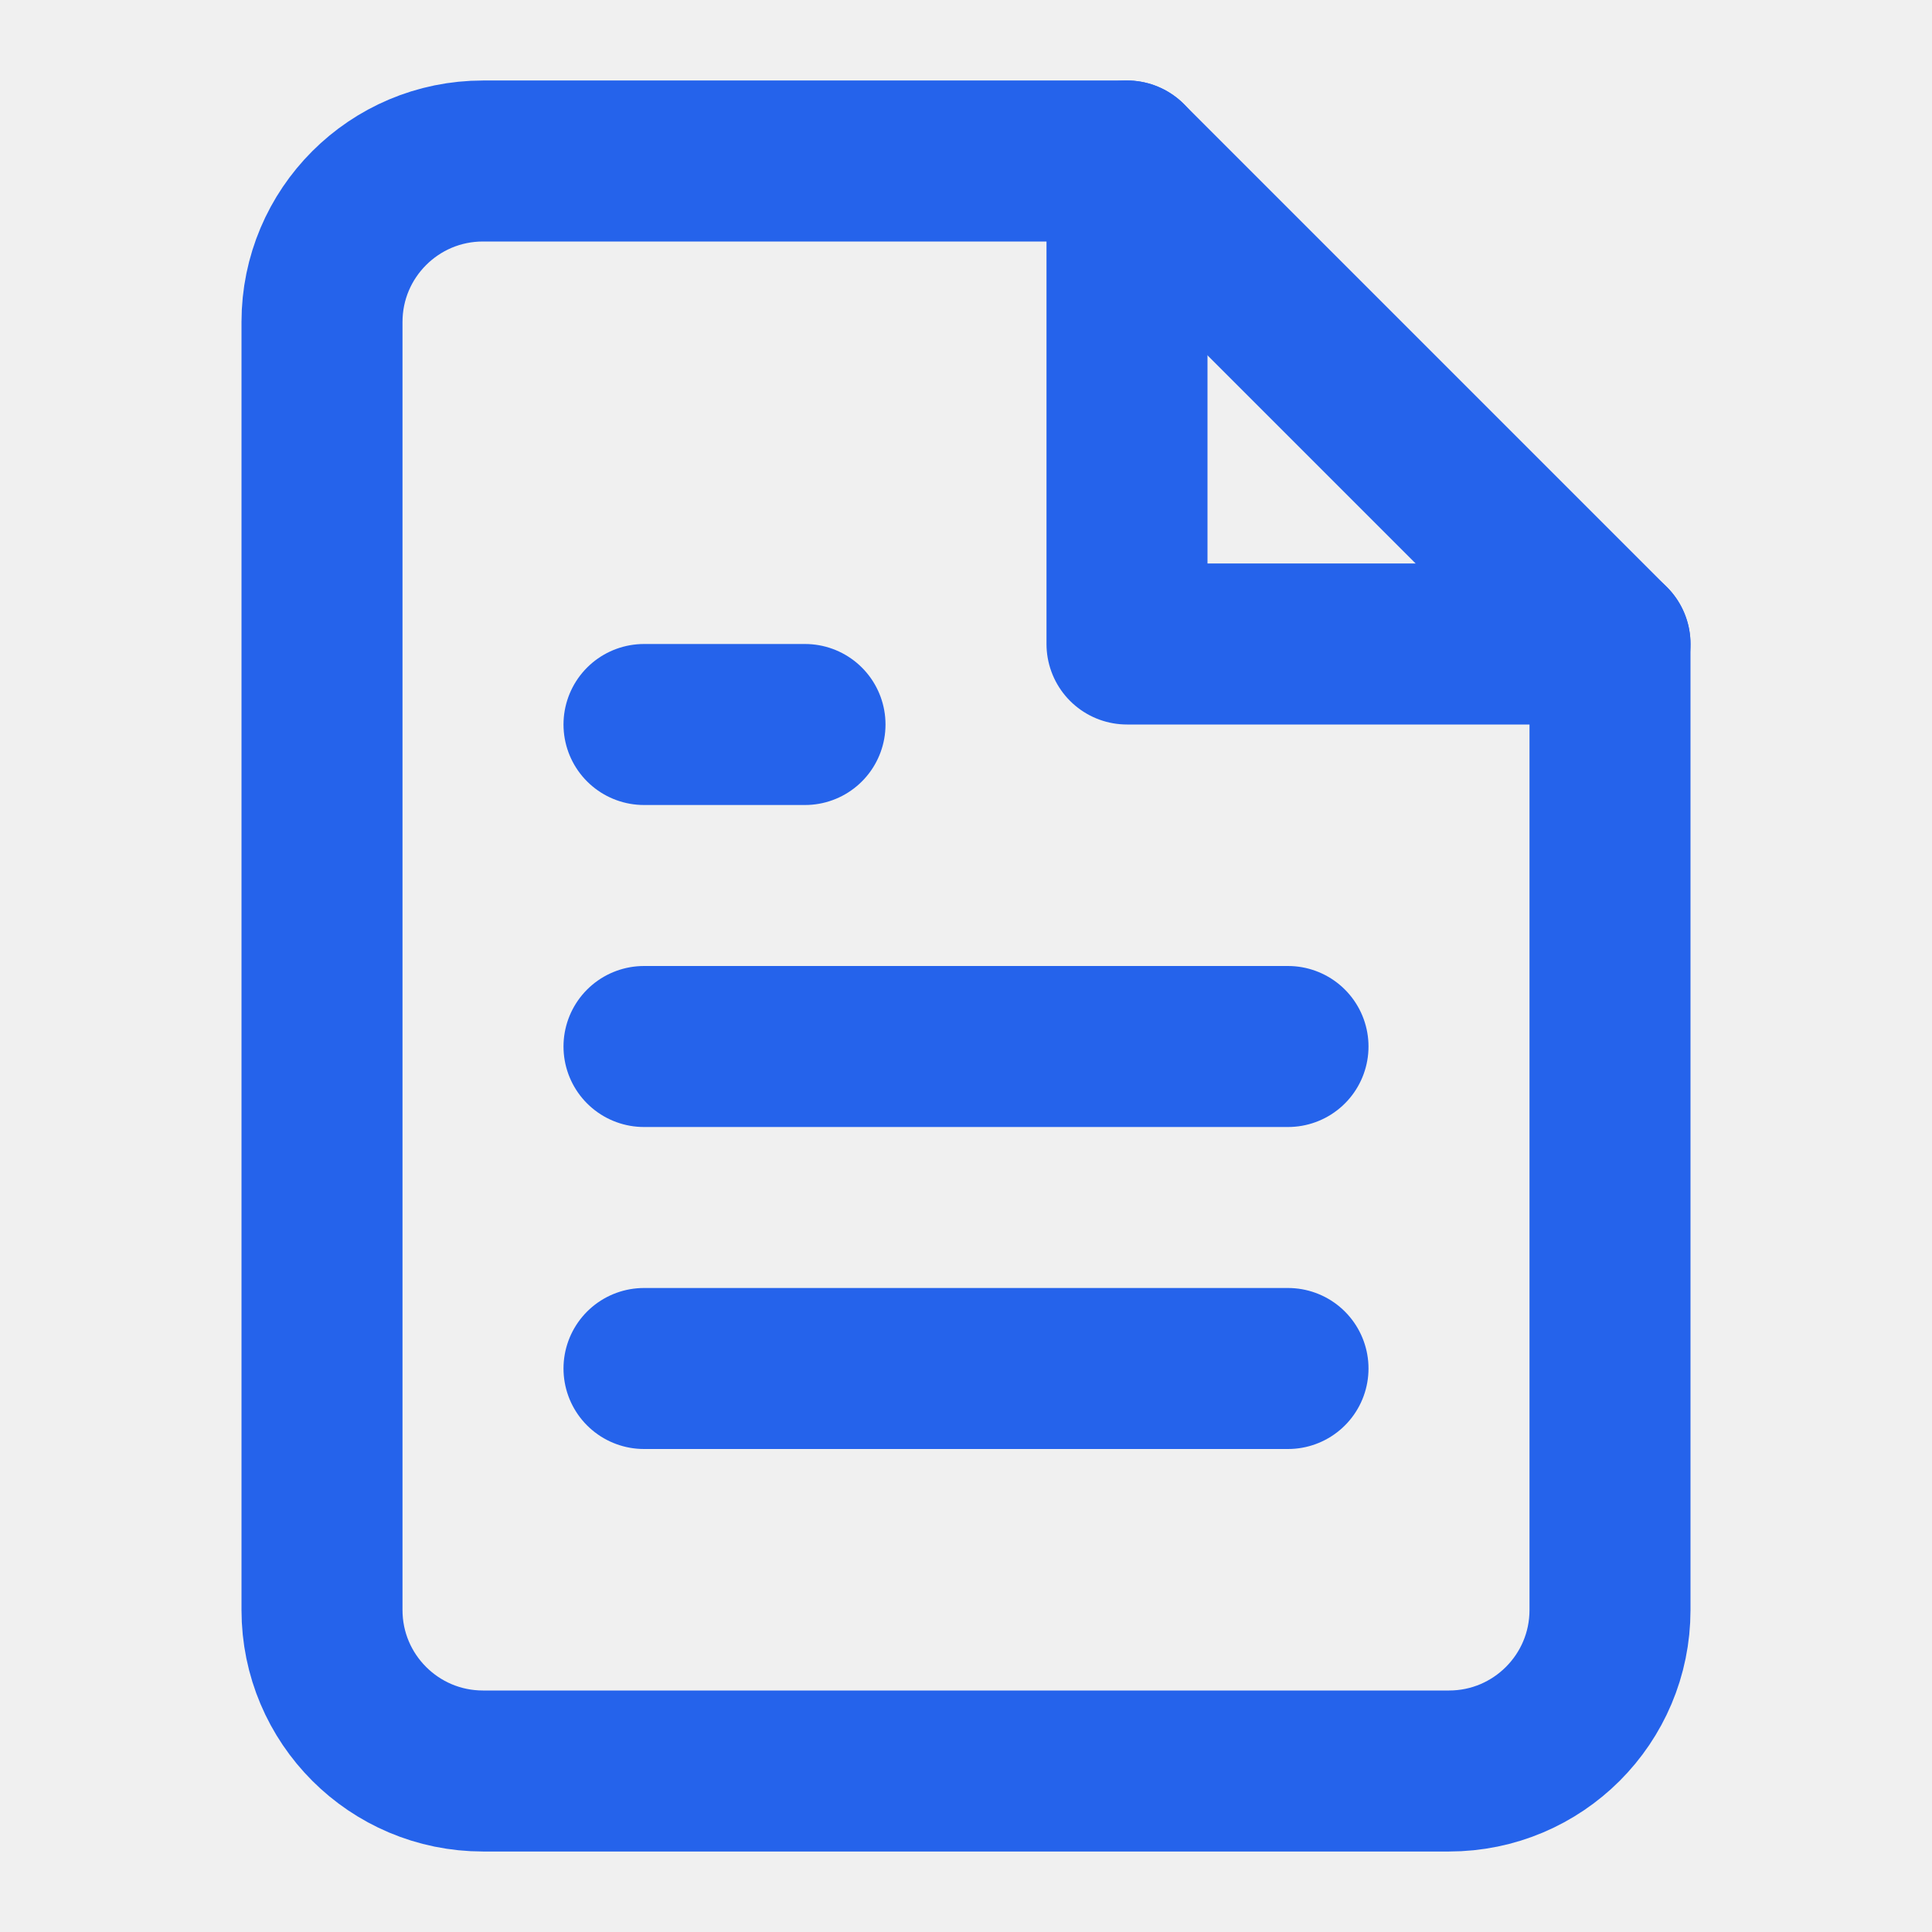
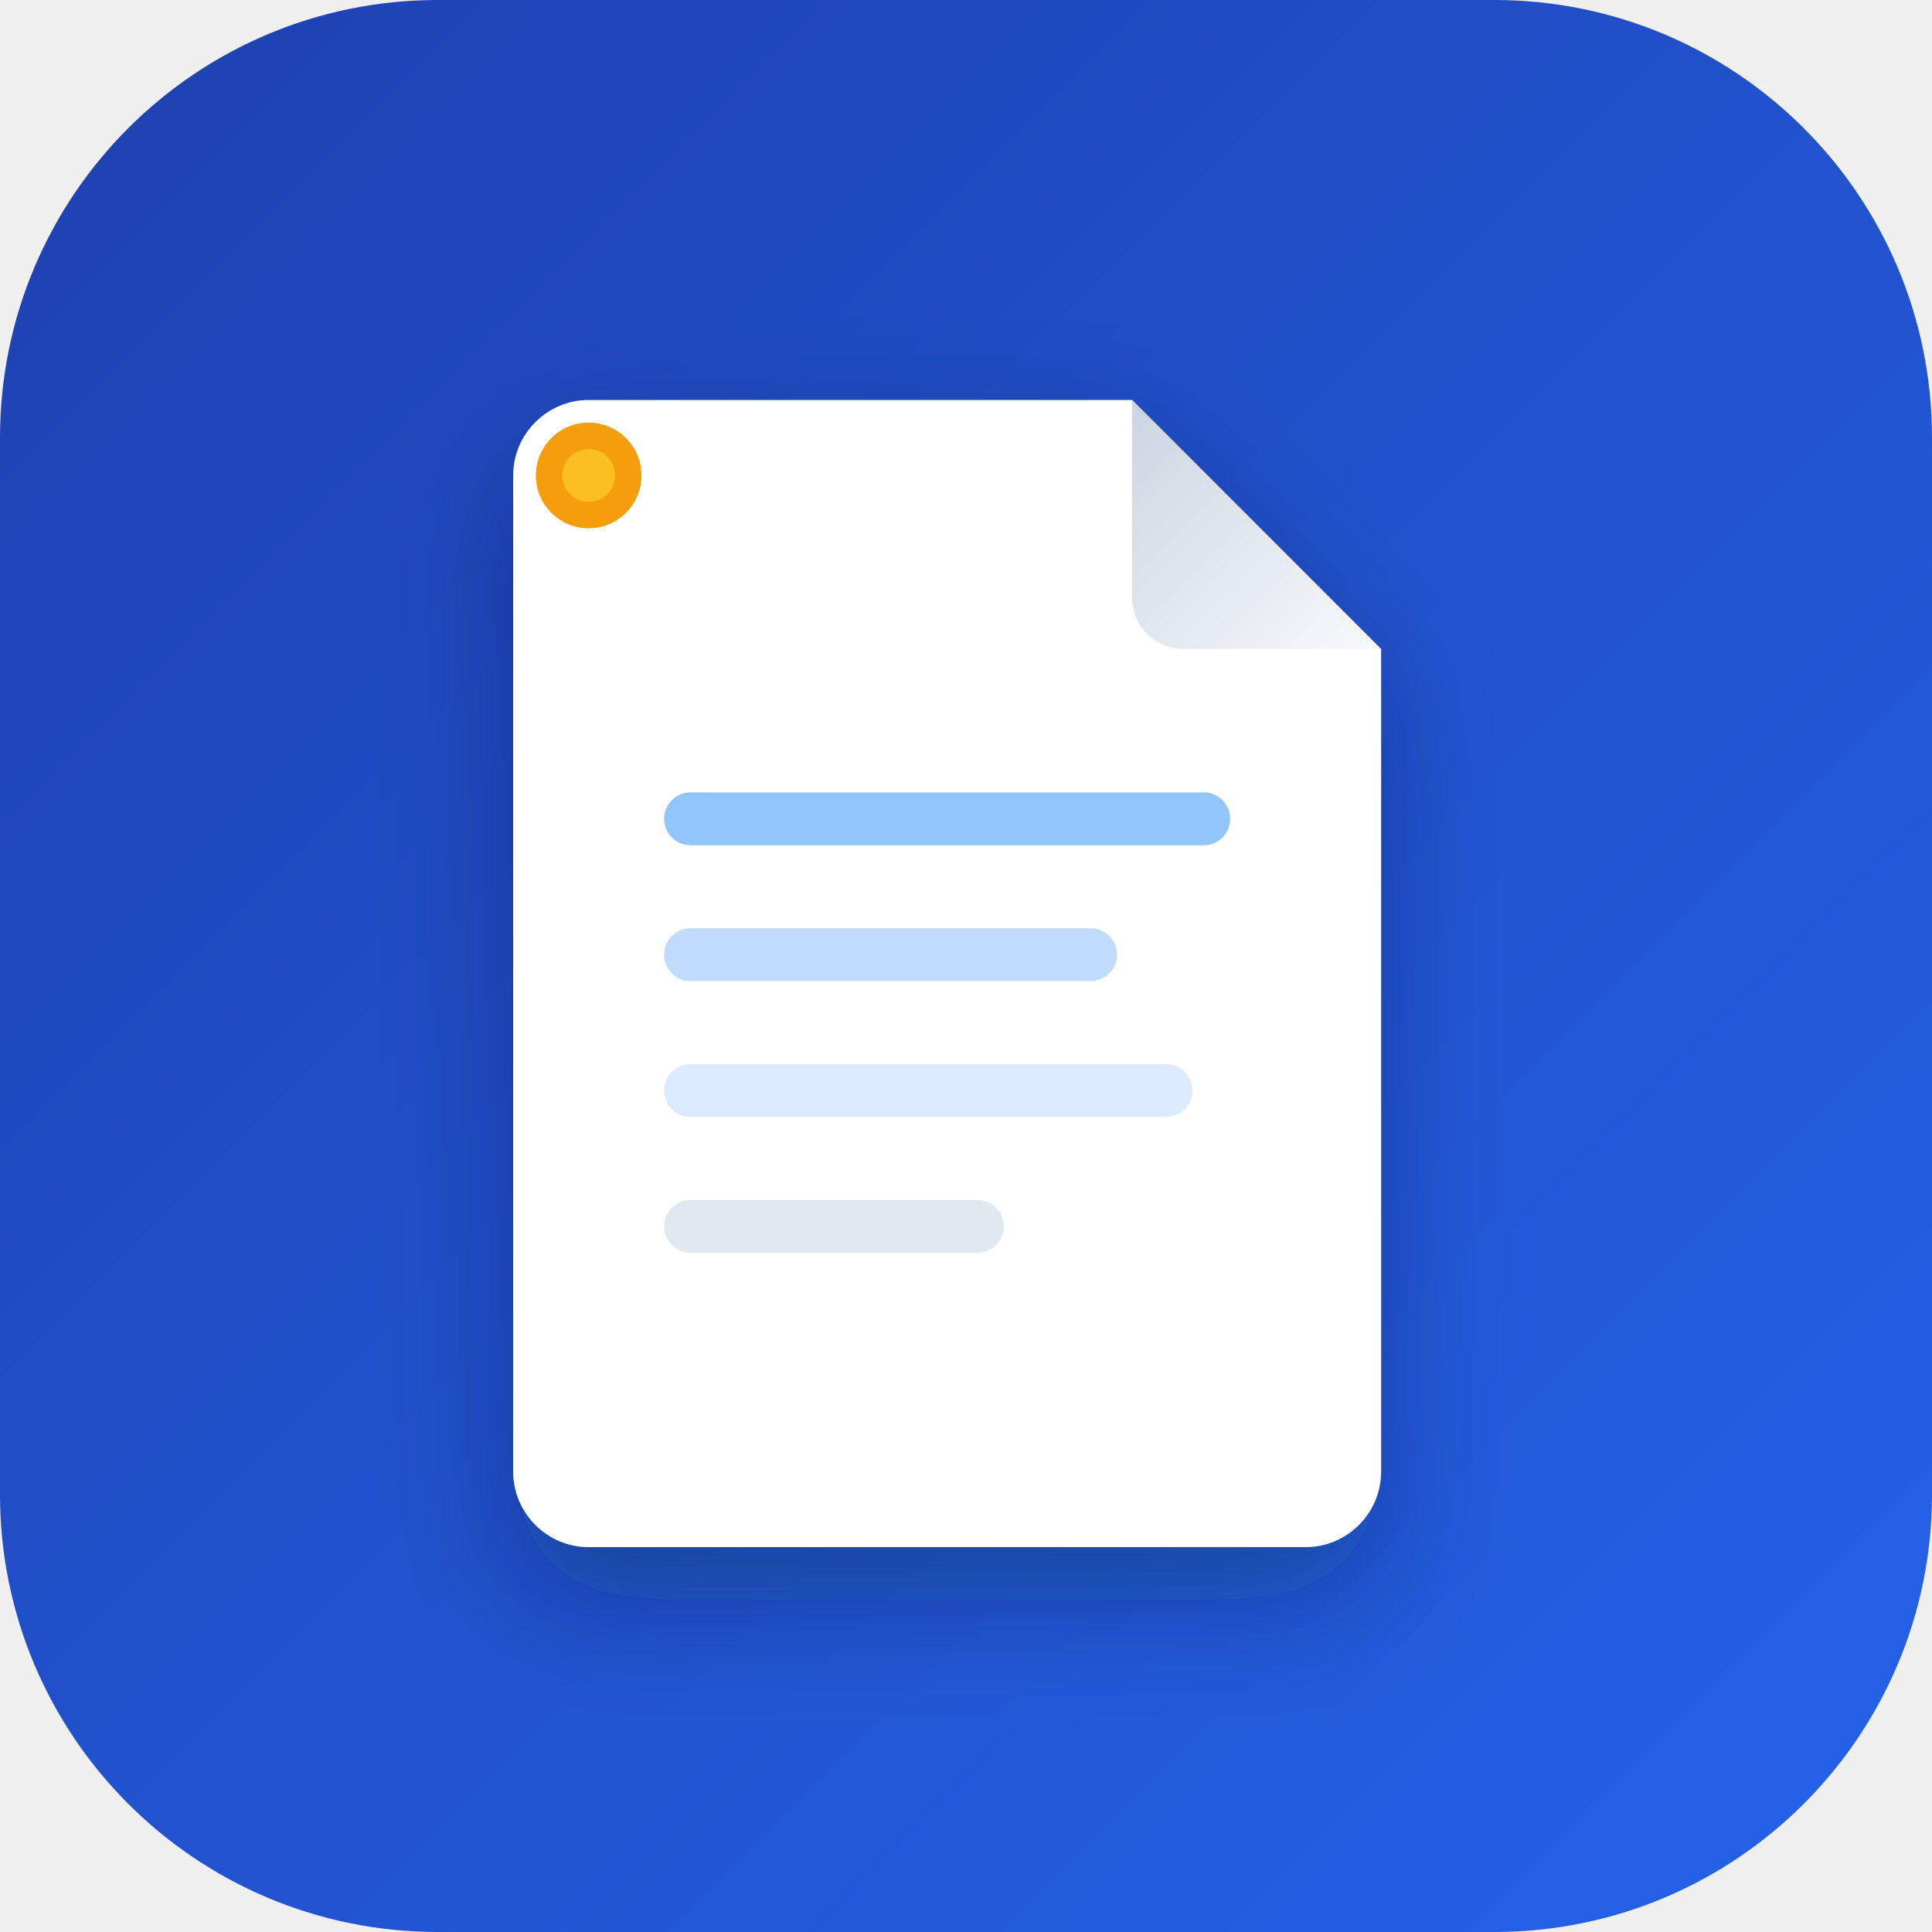
- <svg xmlns="http://www.w3.org/2000/svg" viewBox="0 0 24 24" width="32" height="32" fill="none" stroke="#2563eb" stroke-width="2" stroke-linecap="round" stroke-linejoin="round">
-   <path d="M14 2H6a2 2 0 0 0-2 2v16a2 2 0 0 0 2 2h12a2 2 0 0 0 2-2V8z" />
-   <polyline points="14 2 14 8 20 8" />
-   <line x1="16" y1="13" x2="8" y2="13" />
-   <line x1="16" y1="17" x2="8" y2="17" />
-   <polyline points="10 9 9 9 8 9" />
+ <svg xmlns="http://www.w3.org/2000/svg" viewBox="0 0 512 512" width="512" height="512">
+   <defs>
+     <linearGradient id="bgGrad" x1="0%" y1="0%" x2="100%" y2="100%">
+       <stop offset="0%" stop-color="#1e40af" />
+       <stop offset="100%" stop-color="#2563eb" />
+     </linearGradient>
+     <linearGradient id="foldGrad" x1="0%" y1="0%" x2="100%" y2="100%">
+       <stop offset="0%" stop-color="#cbd5e1" />
+       <stop offset="100%" stop-color="#f8fafc" />
+     </linearGradient>
+     <filter id="shadow" x="-20%" y="-20%" width="140%" height="150%">
+       <feDropShadow dx="0" dy="14" stdDeviation="16" flood-color="#0f172a" flood-opacity="0.32" />
+     </filter>
+   </defs>
+   <rect width="512" height="512" rx="116" fill="url(#bgGrad)" />
+   <g filter="url(#shadow)">
+     <path d="M156 106 H300 L366 172 V390 C366 401 357 410 346 410 H156 C145 410 136 401 136 390 V126 C136 115 145 106 156 106 Z" fill="#ffffff" />
+     <path d="M300 106 V158 C300 166 306 172 314 172 H366 Z" fill="url(#foldGrad)" />
+     <rect x="176" y="210" width="150" height="14" rx="7" fill="#93c5fd" />
+     <rect x="176" y="246" width="120" height="14" rx="7" fill="#bfdbfe" />
+     <rect x="176" y="282" width="140" height="14" rx="7" fill="#dbeafe" />
+     <rect x="176" y="318" width="90" height="14" rx="7" fill="#e2e8f0" />
+     <circle cx="156" cy="126" r="14" fill="#f59e0b" />
+     <circle cx="156" cy="126" r="7" fill="#fbbf24" />
+   </g>
</svg>
